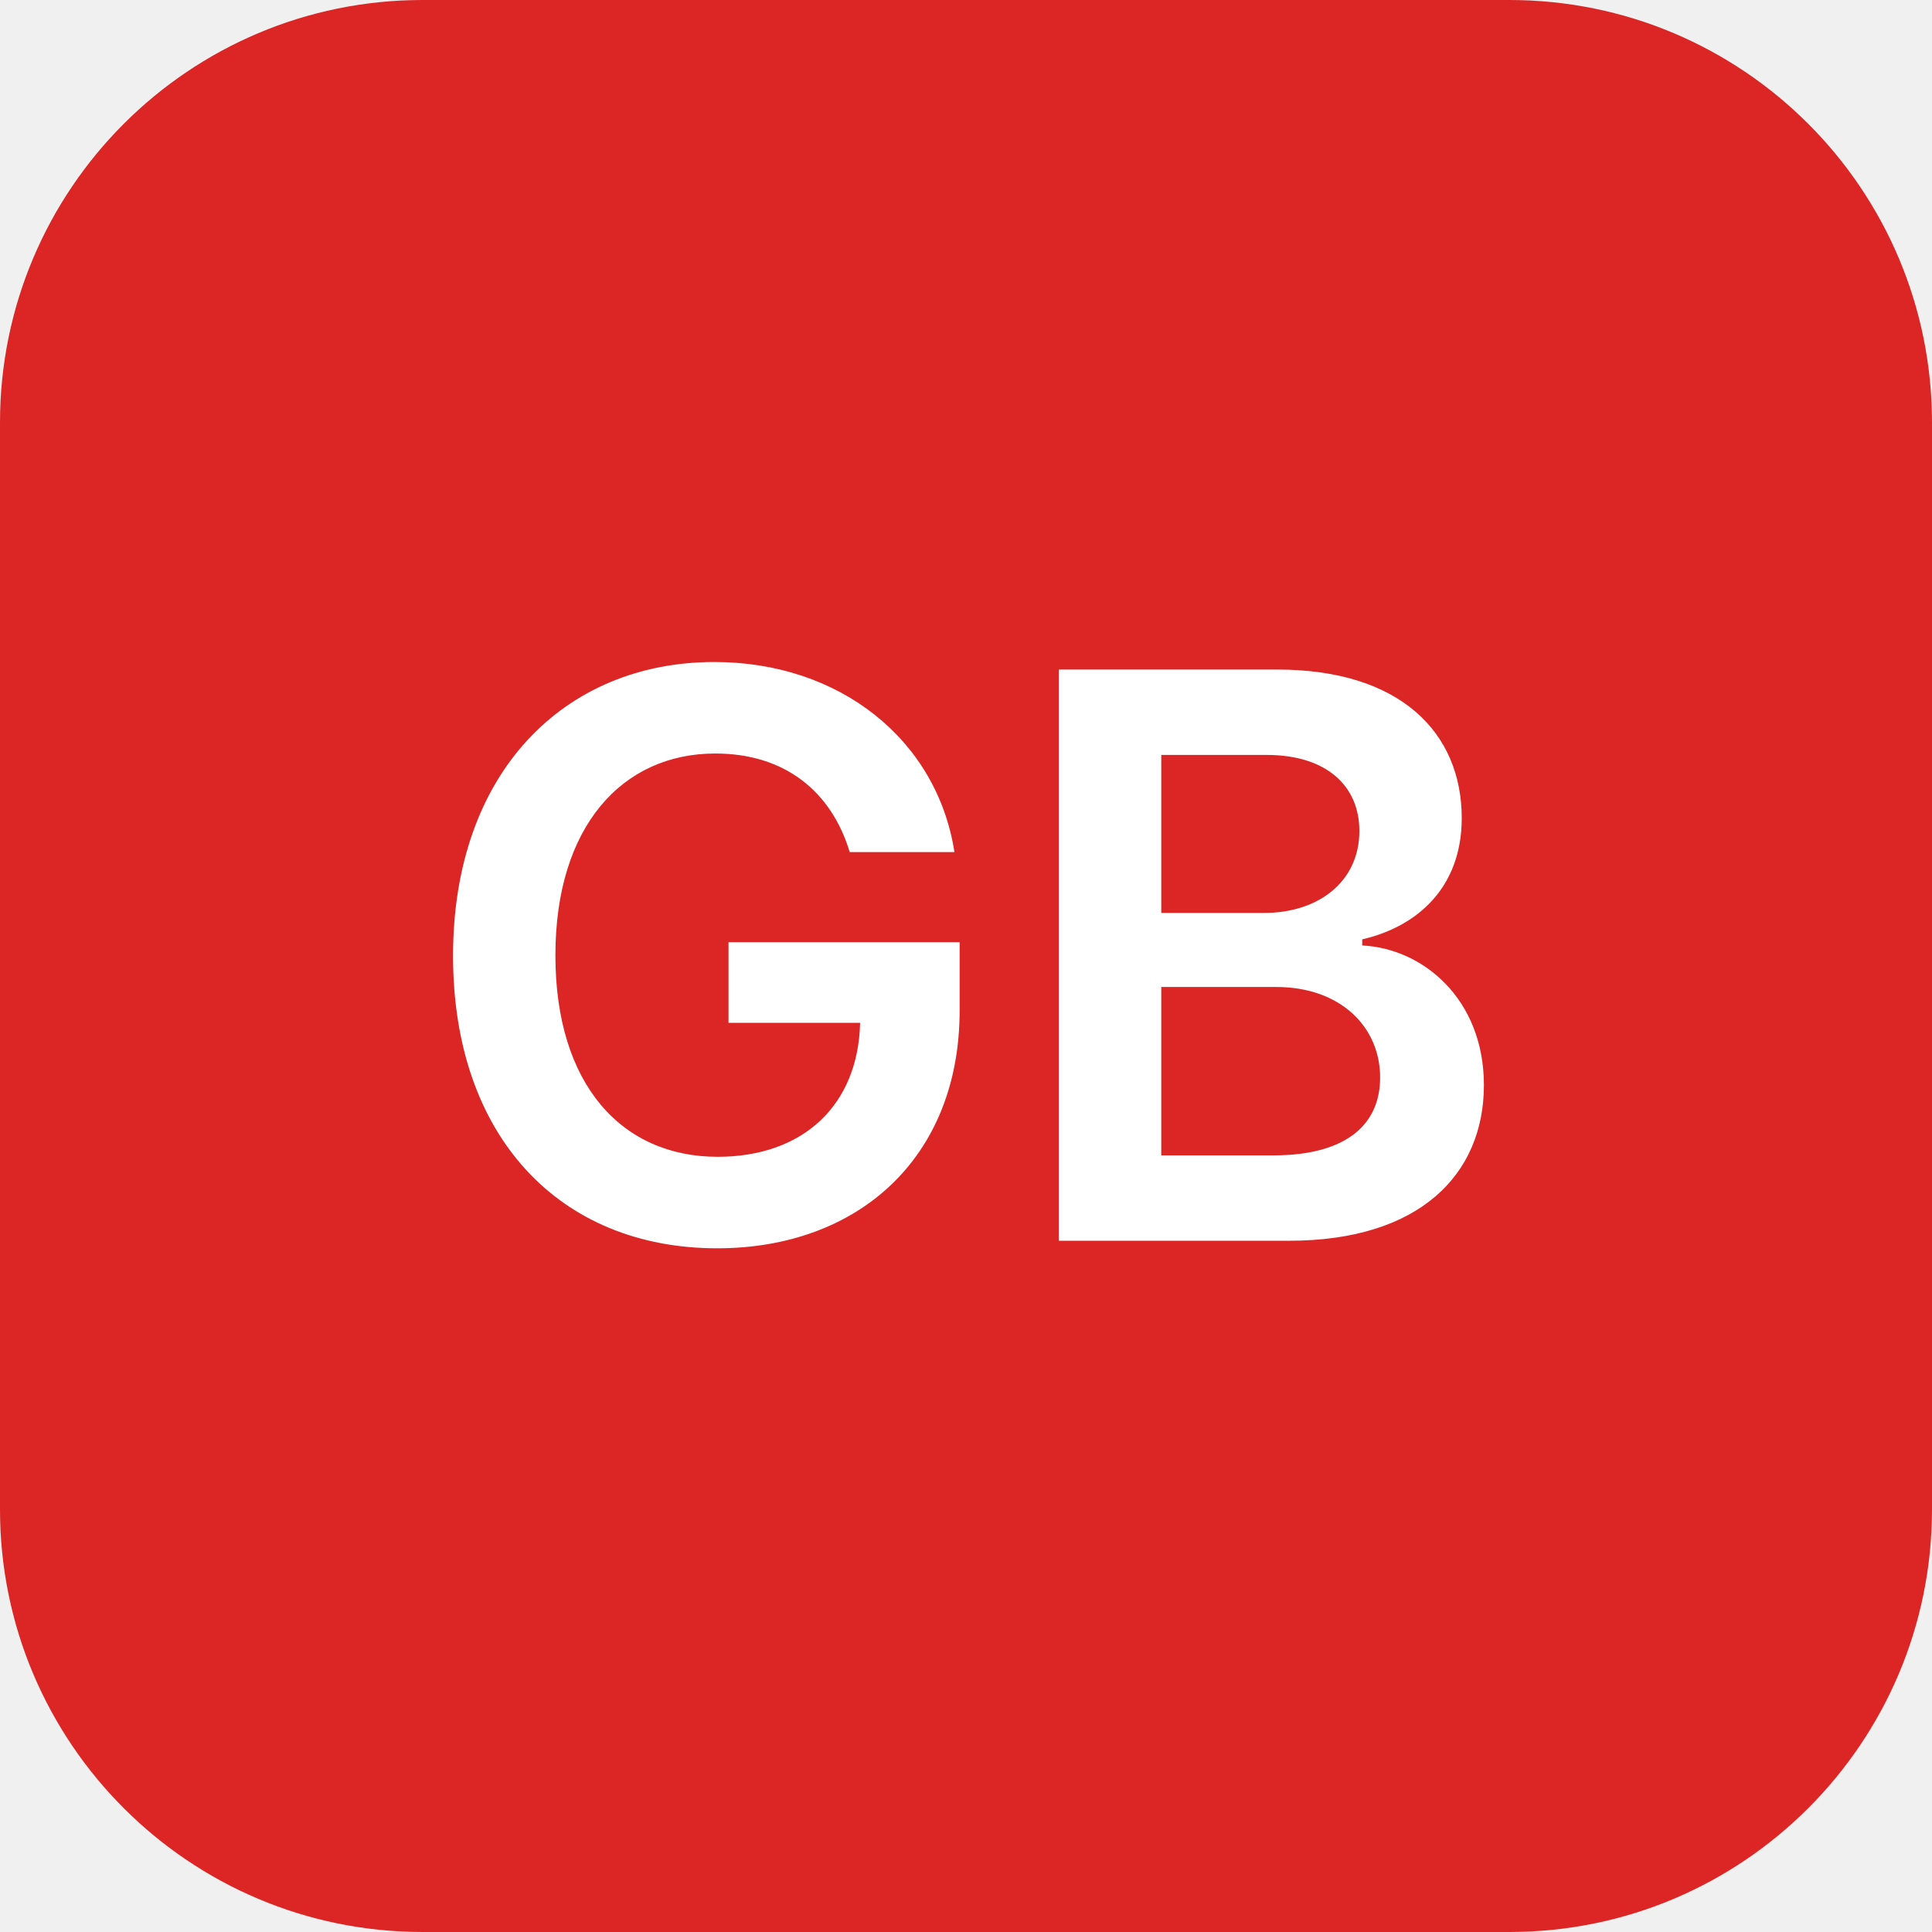
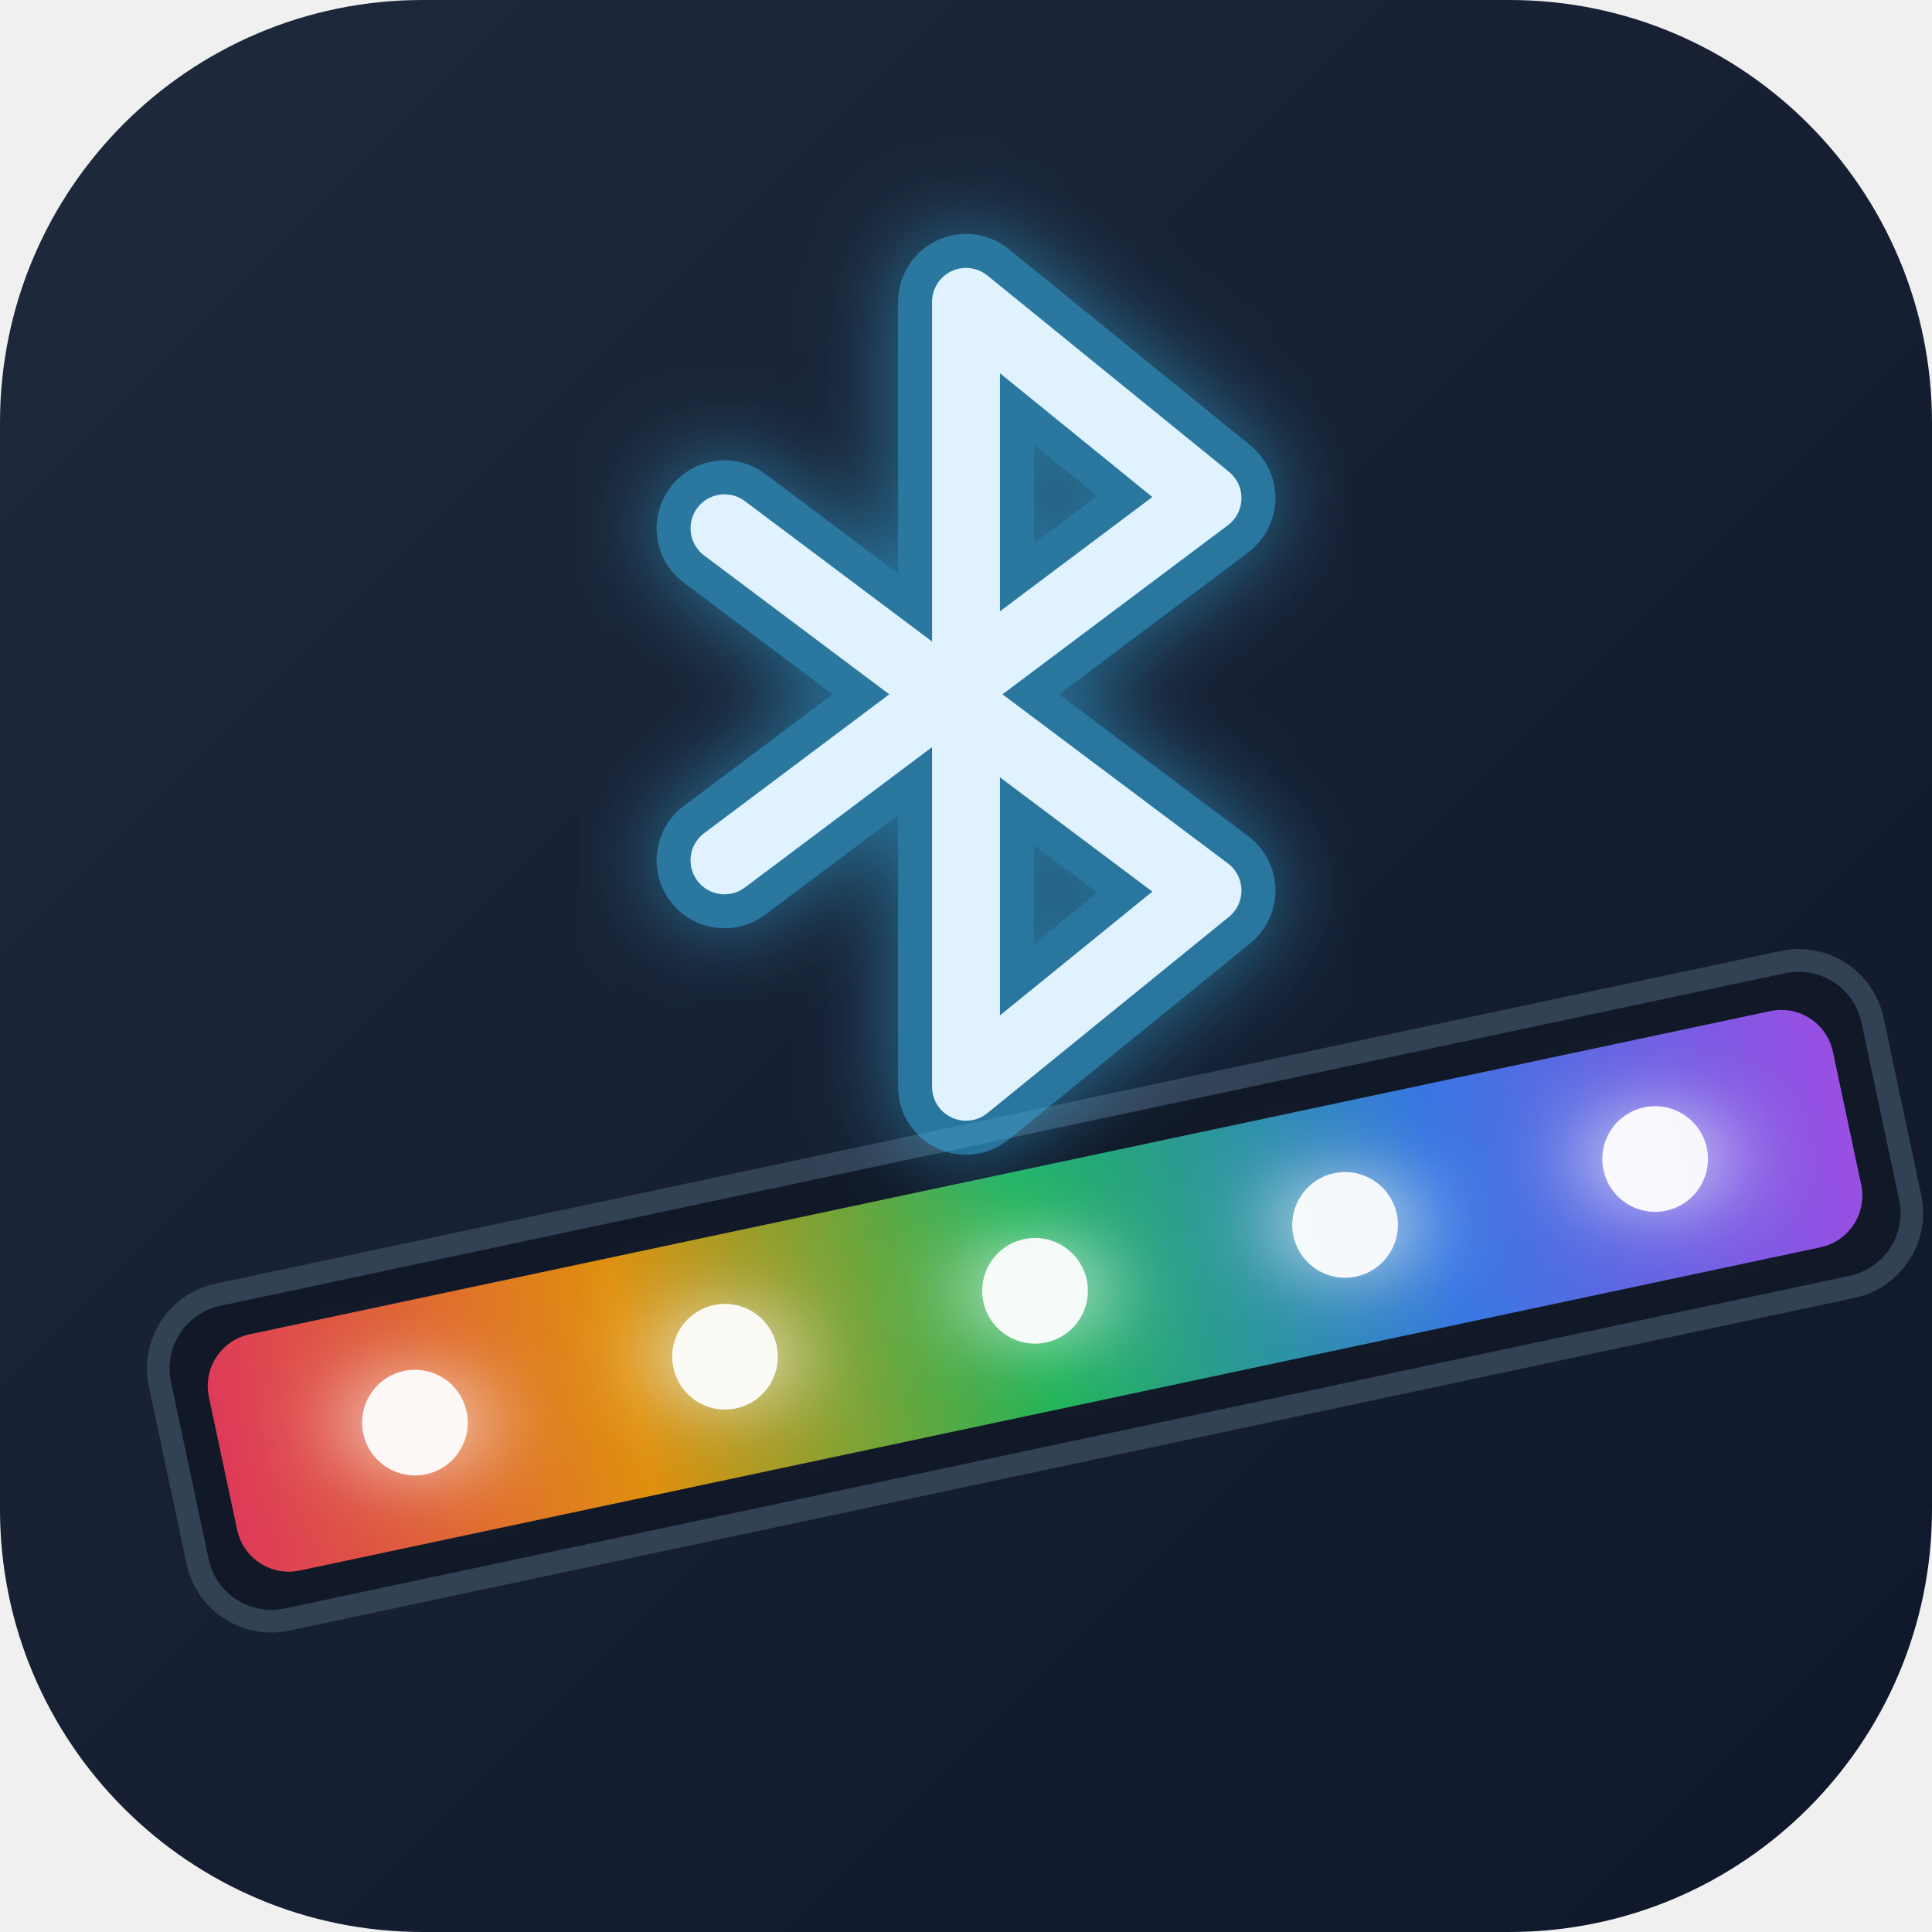
- <svg xmlns="http://www.w3.org/2000/svg" viewBox="0 0 64 64">
-   <rect width="64" height="64" rx="14" fill="#dc2626" />
-   <text x="32" y="32" dy="0.35em" text-anchor="middle" font-family="ui-sans-serif, system-ui, -apple-system, sans-serif" font-size="26" font-weight="600" fill="#ffffff">GB</text>
+ <svg xmlns="http://www.w3.org/2000/svg" viewBox="0 0 256 256" width="256" height="256">
+   <defs>
+     <linearGradient id="bg" x1="0" y1="0" x2="1" y2="1">
+       <stop offset="0" stop-color="#1e293b" />
+       <stop offset="1" stop-color="#0f172a" />
+     </linearGradient>
+     <linearGradient id="strip" x1="0" y1="0" x2="1" y2="0">
+       <stop offset="0" stop-color="#f43f5e" />
+       <stop offset="0.25" stop-color="#f59e0b" />
+       <stop offset="0.5" stop-color="#22c55e" />
+       <stop offset="0.75" stop-color="#3b82f6" />
+       <stop offset="1" stop-color="#a855f7" />
+     </linearGradient>
+     <filter id="glow" x="-30%" y="-30%" width="160%" height="160%">
+       <feGaussianBlur stdDeviation="6" result="b" />
+       <feMerge>
+         <feMergeNode in="b" />
+         <feMergeNode in="SourceGraphic" />
+       </feMerge>
+     </filter>
+   </defs>
+   <rect width="256" height="256" rx="56" fill="url(#bg)" />
+   <g transform="rotate(-12 128 128)">
+     <rect x="12" y="150" width="232" height="44" rx="10" fill="#111827" stroke="#334155" stroke-width="3" />
+     <rect x="18" y="156" width="220" height="32" rx="7" fill="url(#strip)" opacity="0.9" />
+     <g fill="#ffffff" opacity="0.95" filter="url(#glow)">
+       <circle cx="44" cy="172" r="7" />
+       <circle cx="86" cy="172" r="7" />
+       <circle cx="128" cy="172" r="7" />
+       <circle cx="170" cy="172" r="7" />
+       <circle cx="212" cy="172" r="7" />
+     </g>
+   </g>
+   <g fill="none" stroke-linecap="round" stroke-linejoin="round">
+     <path id="rune" d="M96 70 L160 118 L128 144 V40 L160 66 L96 114" />
+     <use href="#rune" stroke="#38bdf8" stroke-width="18" opacity="0.55" filter="url(#glow)" />
+     <use href="#rune" stroke="#e0f2fe" stroke-width="9" />
+   </g>
</svg>
